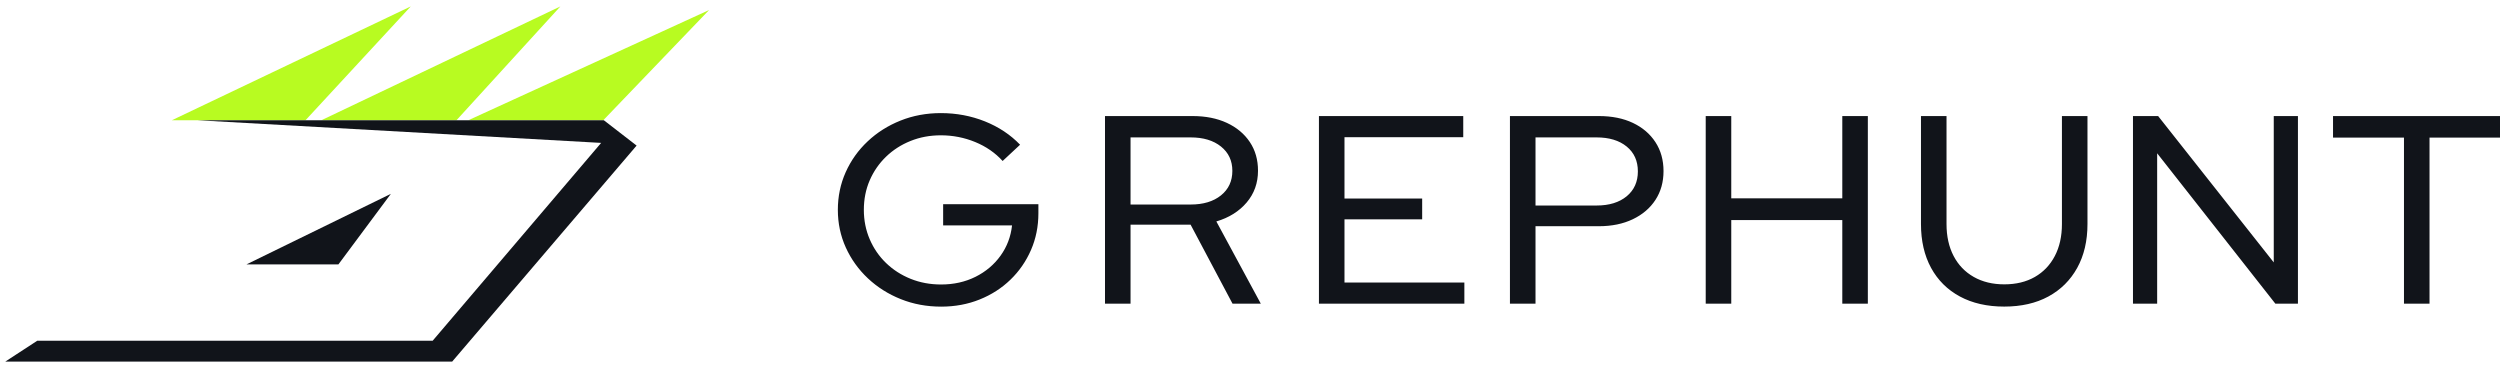
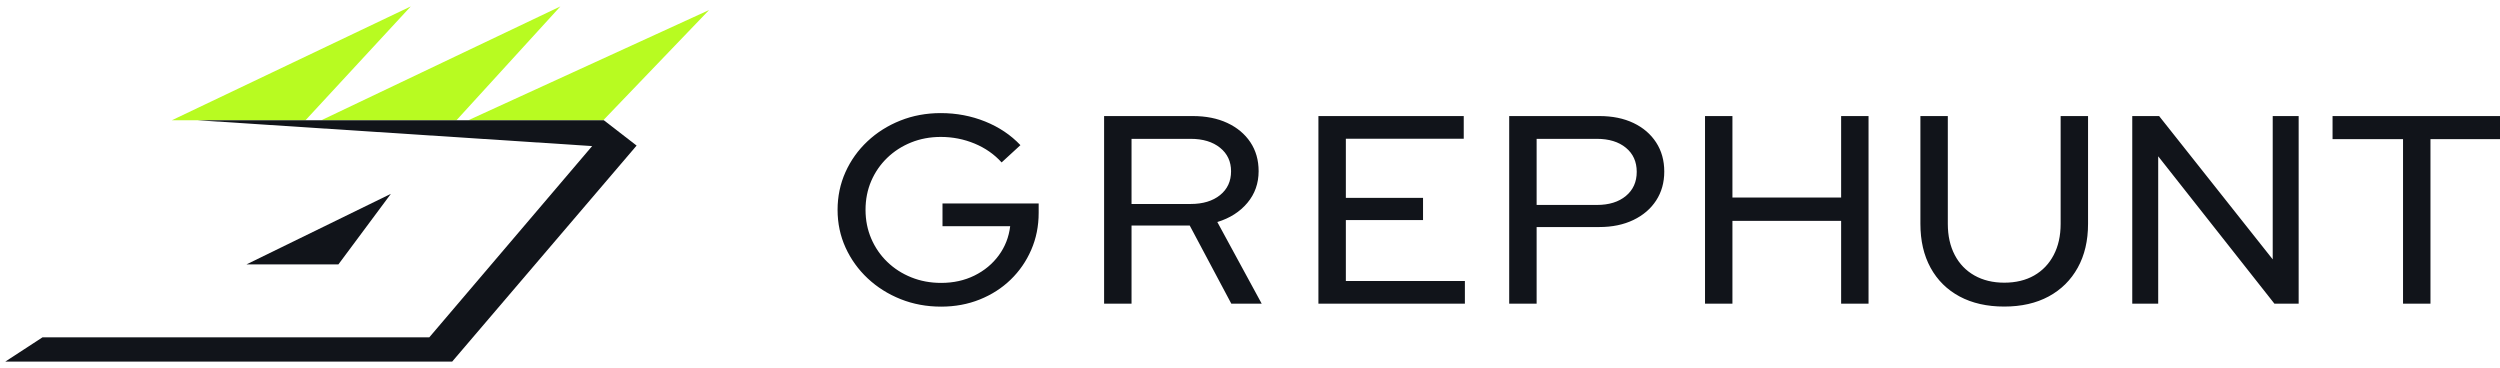
<svg xmlns="http://www.w3.org/2000/svg" viewBox="0 0 1006 148" fill="none" role="img" aria-label="Grephunt">
  <path fill="#B8FB21" d="M69.13 48.40 L165.29 2.58 L122.92 48.40Z M129.29 48.40 L225.50 2.58 L183.67 48.40Z M188.42 48.40 L285.33 4.04 L242.75 48.40Z" />
-   <path fill="#11141A" d="M79.58 48.40 L243.00 48.40 L256.17 58.58 L181.96 145.50 L2.13 145.50 L14.98 137.12 L174.10 137.12 L241.90 57.50Z M99.17 106.40 L157.29 78.00 L136.17 106.40Z" />
-   <path fill="#11141A" d="M378.74 123.39Q370.01 123.39 362.48 120.37Q354.95 117.36 349.26 112.02Q343.57 106.68 340.36 99.62Q337.15 92.55 337.15 84.45Q337.15 76.35 340.31 69.28Q343.47 62.22 349.15 56.88Q354.82 51.54 362.35 48.53Q369.88 45.51 378.6 45.51Q387.98 45.51 396.32 48.84Q404.66 52.18 410.48 58.24L403.46 64.78Q398.98 59.85 392.41 57.15Q385.84 54.45 378.6 54.45Q372.02 54.45 366.38 56.73Q360.74 59 356.52 63.08Q352.31 67.16 349.96 72.59Q347.61 78.03 347.61 84.45Q347.61 90.78 349.97 96.27Q352.32 101.76 356.55 105.84Q360.79 109.93 366.44 112.2Q372.09 114.48 378.69 114.48Q386.34 114.48 392.54 111.39Q398.74 108.29 402.62 102.89Q406.5 97.5 407.25 90.69H379.52V82.17H417.85V85.79Q417.85 93.75 414.87 100.6Q411.89 107.44 406.6 112.55Q401.32 117.66 394.19 120.52Q387.05 123.39 378.74 123.39Z M444.65 122.2V46.7H479.85Q487.79 46.7 493.7 49.45Q499.61 52.2 502.91 57.13Q506.22 62.06 506.22 68.7Q506.22 76.1 501.66 81.48Q497.09 86.85 489.46 89.11L507.35 122.2H495.97L479.1 90.41H454.93V122.2ZM454.93 82.3H479.11Q486.75 82.3 491.32 78.62Q495.9 74.94 495.9 68.75Q495.9 62.64 491.32 58.96Q486.75 55.29 479.11 55.29H454.93Z M530.74 122.2V46.7H588.81V55.22H541.02V79.9H572.28V88.26H541.02V113.68H589.26V122.2Z M607.6 122.2V46.7H643.37Q651.26 46.7 657.08 49.46Q662.9 52.22 666.15 57.21Q669.4 62.2 669.4 68.85Q669.4 75.46 666.15 80.44Q662.9 85.42 657.02 88.23Q651.15 91.03 643.37 91.03H617.89V122.2ZM617.89 82.7H642.47Q650.07 82.7 654.58 78.98Q659.08 75.25 659.08 68.96Q659.08 62.66 654.58 58.97Q650.07 55.29 642.47 55.29H617.89Z M686.38 122.2V46.7H696.66V79.81H741.34V46.7H751.62V122.2H741.34V88.55H696.66V122.2Z M806.49 123.37Q796.19 123.37 788.66 119.31Q781.13 115.25 777.06 107.78Q773 100.31 773 90.14V46.7H783.28V90.14Q783.28 97.54 786.13 103Q788.98 108.46 794.24 111.44Q799.5 114.42 806.51 114.42Q813.63 114.42 818.83 111.44Q824.02 108.46 826.87 103Q829.72 97.54 829.72 90.14V46.7H840V90.14Q840 100.3 835.88 107.77Q831.76 115.24 824.27 119.31Q816.79 123.37 806.49 123.37Z M858.31 122.2V46.7H868.43L914.96 105.59V46.7H924.69V122.2H915.61L868.04 61.68V122.2Z M967.36 122.2V55.36H938.81V46.7H1006.19V55.36H977.64V122.2Z" />
+   <path fill="#11141A" d="M79.58 48.40 L243.00 48.40 L256.17 58.58 L181.96 145.50 L2.13 145.50 L17.12 135.73 L172.76 135.73 L238.28 58.78Z M99.17 106.40 L157.29 78.00 L136.17 106.40Z" />
+   <path fill="#11141A" d="M378.73 123.39Q369.97 123.39 362.43 120.38Q354.88 117.37 349.17 112.03Q343.47 106.69 340.25 99.63Q337.04 92.56 337.04 84.45Q337.04 76.34 340.21 69.27Q343.38 62.21 349.06 56.87Q354.74 51.53 362.29 48.52Q369.84 45.51 378.57 45.51Q388.02 45.51 396.42 48.89Q404.81 52.27 410.62 58.41L403.05 65.36Q398.62 60.45 392.17 57.77Q385.72 55.1 378.57 55.1Q372.14 55.1 366.62 57.33Q361.11 59.56 356.99 63.54Q352.87 67.53 350.58 72.84Q348.29 78.16 348.29 84.45Q348.29 90.65 350.59 96.02Q352.9 101.4 357.04 105.39Q361.18 109.39 366.72 111.61Q372.25 113.84 378.71 113.84Q386.13 113.84 392.13 110.88Q398.14 107.91 401.93 102.73Q405.72 97.55 406.5 91.01H379.26V81.88H417.96V85.65Q417.96 93.65 414.97 100.53Q411.99 107.4 406.7 112.52Q401.4 117.65 394.24 120.52Q387.08 123.39 378.73 123.39Z M444.29 122.2V46.7H479.95Q487.91 46.7 493.86 49.47Q499.81 52.25 503.14 57.22Q506.47 62.2 506.47 68.87Q506.47 76.24 501.94 81.64Q497.42 87.03 489.85 89.34L507.71 122.2H495.48L478.75 90.76H455.33V122.2ZM455.33 82.08H479.12Q486.51 82.08 490.95 78.51Q495.38 74.94 495.38 68.93Q495.38 63.02 490.95 59.45Q486.51 55.87 479.12 55.87H455.33Z M530.53 122.2V46.7H589.01V55.83H541.57V79.62H572.63V88.55H541.57V113.07H589.47V122.2Z M607.3 122.2V46.7H643.58Q651.47 46.7 657.32 49.5Q663.16 52.29 666.43 57.32Q669.7 62.35 669.7 69.04Q669.7 75.67 666.43 80.68Q663.16 85.7 657.26 88.53Q651.36 91.36 643.58 91.36H618.34V122.2ZM618.34 82.47H642.57Q649.91 82.47 654.26 78.85Q658.62 75.24 658.62 69.15Q658.62 63.04 654.26 59.46Q649.91 55.87 642.57 55.87H618.34Z M686.1 122.2V46.7H697.13V79.48H740.87V46.7H751.9V122.2H740.87V88.88H697.13V122.2Z M806.49 123.36Q796.12 123.36 788.54 119.3Q780.96 115.23 776.86 107.74Q772.77 100.26 772.77 90.07V46.7H783.8V90.07Q783.8 97.29 786.59 102.61Q789.37 107.94 794.52 110.85Q799.67 113.75 806.51 113.75Q813.47 113.75 818.55 110.85Q823.63 107.94 826.41 102.61Q829.2 97.29 829.2 90.07V46.7H840.23V90.07Q840.23 100.24 836.08 107.72Q831.93 115.21 824.39 119.29Q816.85 123.36 806.49 123.36Z M858.02 122.2V46.7H868.83L914.54 104.37V46.7H924.98V122.2H915.23L868.46 62.89V122.2Z M966.98 122.2V55.98H938.62V46.7H1006.38V55.98H978.02V122.2Z" />
</svg>
